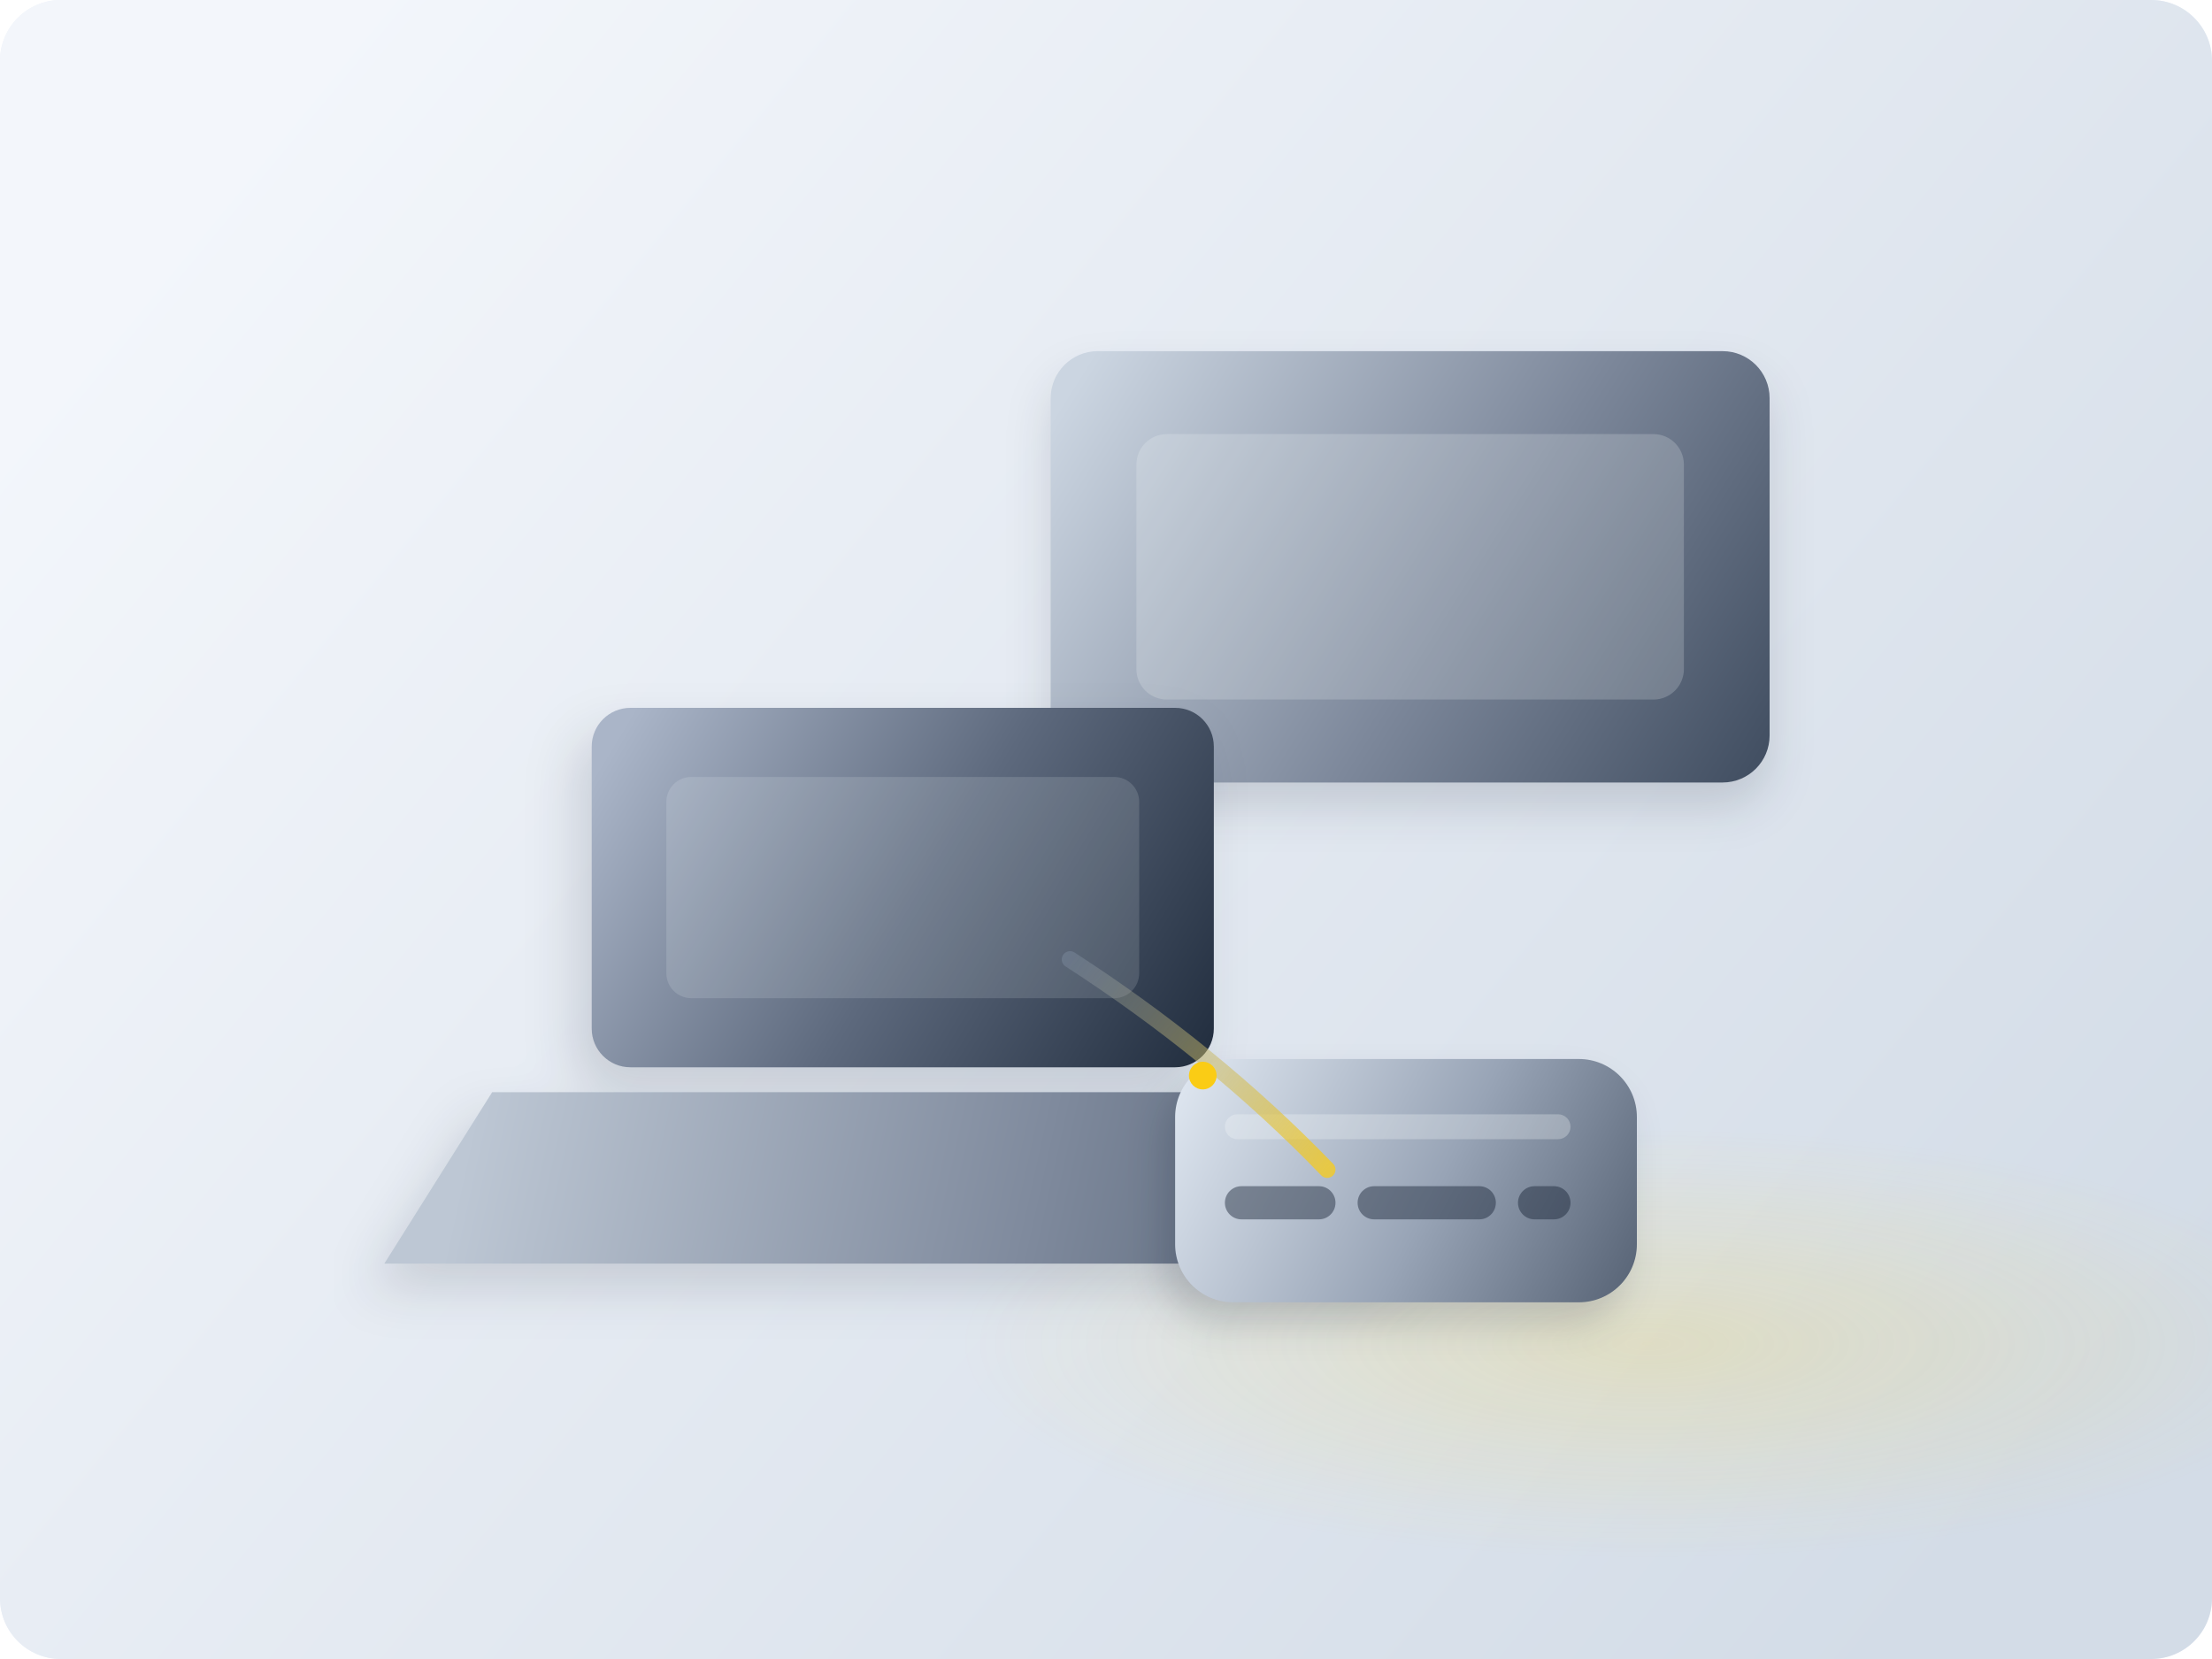
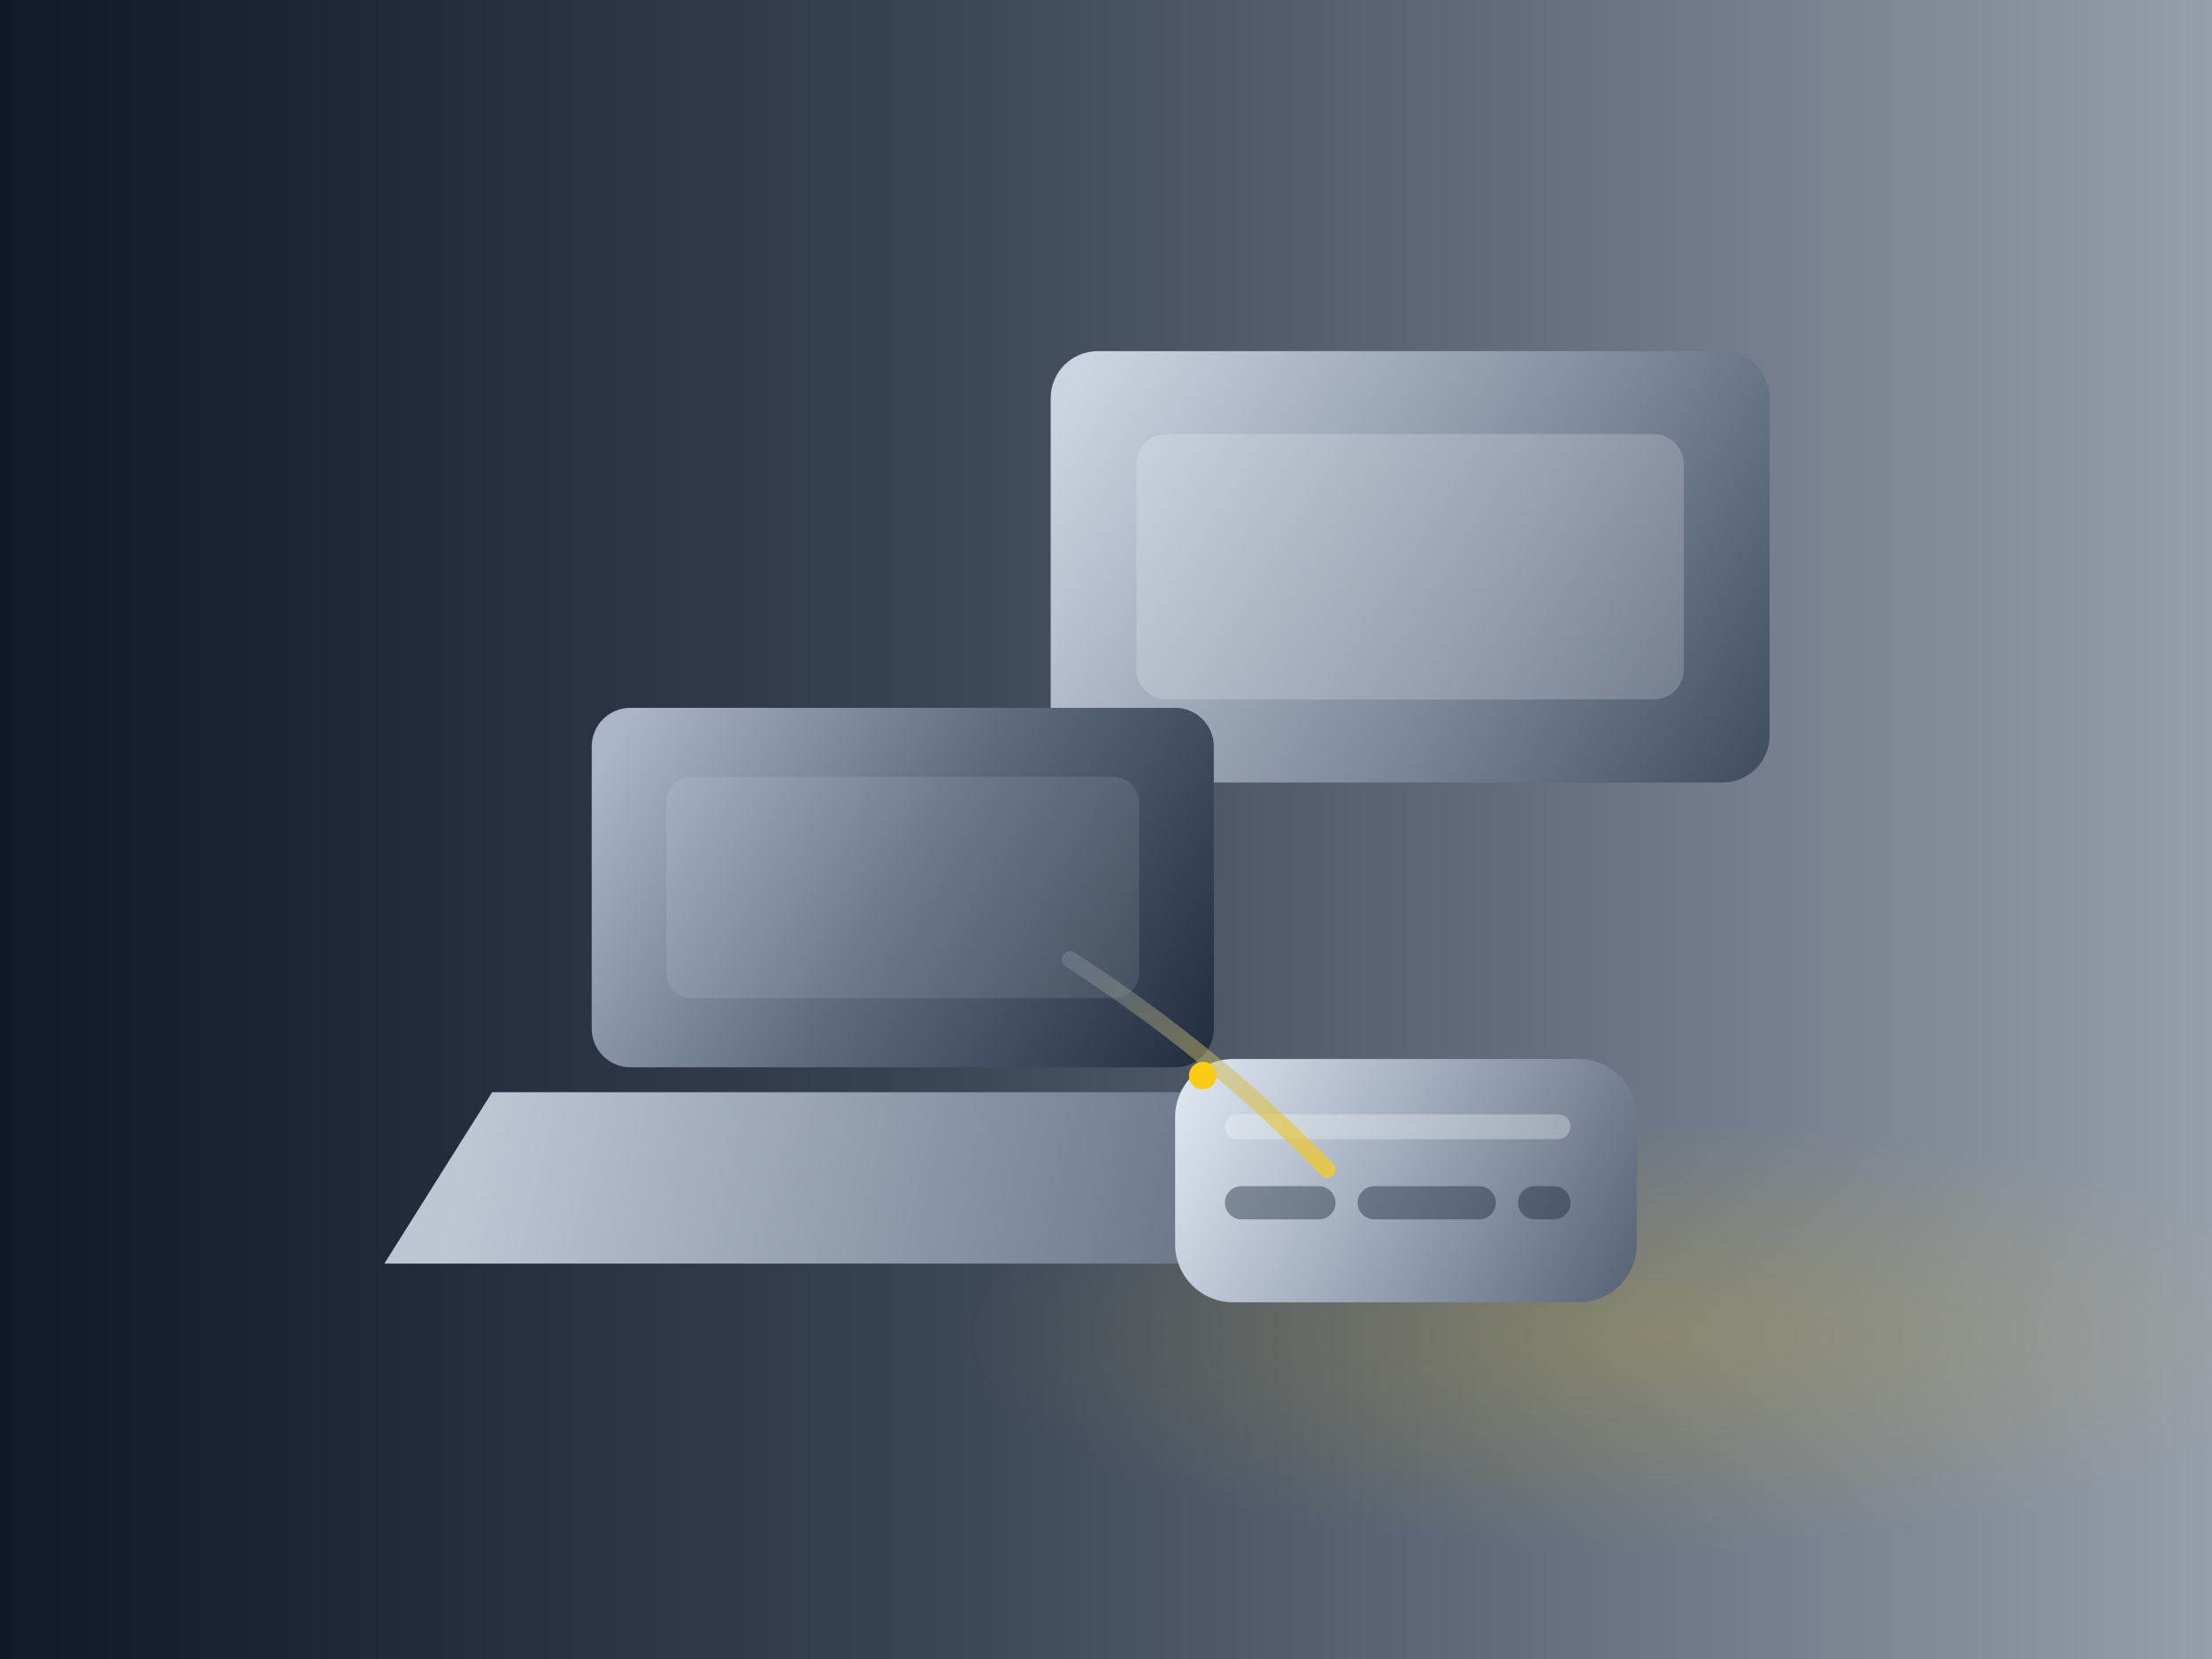
- <svg xmlns="http://www.w3.org/2000/svg" width="1600" height="1200" viewBox="0 0 1600 1200" fill="none">
-   <rect width="1600" height="1200" rx="44" fill="#EEF3F9" />
-   <rect width="1600" height="1200" rx="44" fill="url(#bg)" />
-   <ellipse cx="1192" cy="972" rx="500" ry="156" fill="url(#deskGlow)" />
-   <g filter="url(#shadowMonitor)">
-     <rect x="760" y="254" width="520" height="312" rx="34" fill="url(#monitor)" />
-     <rect x="822" y="314" width="396" height="192" rx="22" fill="#F8FAFC" fill-opacity="0.2" />
-   </g>
-   <g filter="url(#shadowLaptop)">
-     <path d="M356 790H948L1026 914H278L356 790Z" fill="url(#laptopBase)" />
-     <rect x="428" y="512" width="450" height="260" rx="28" fill="url(#laptopScreen)" />
-     <rect x="482" y="562" width="342" height="160" rx="18" fill="#F8FAFC" fill-opacity="0.14" />
-   </g>
-   <g filter="url(#shadowHub)">
-     <rect x="850" y="766" width="334" height="176" rx="42" fill="url(#hub)" />
-     <rect x="886" y="806" width="250" height="18" rx="9" fill="#F8FAFC" fill-opacity="0.28" />
-     <rect x="886" y="858" width="80" height="24" rx="12" fill="#162133" fill-opacity="0.44" />
-     <rect x="982" y="858" width="100" height="24" rx="12" fill="#162133" fill-opacity="0.44" />
-     <rect x="1098" y="858" width="38" height="24" rx="12" fill="#162133" fill-opacity="0.44" />
-   </g>
-   <path d="M960 846C904 788 842 738 774 694" stroke="url(#cable)" stroke-width="12" stroke-linecap="round" />
-   <circle cx="870" cy="778" r="10" fill="#FACC15" />
+ <svg xmlns="http://www.w3.org/2000/svg" id="Layer_1" version="1.1" viewBox="0 0 1600 1200">
  <defs>
-     <linearGradient id="bg" x1="176" y1="96" x2="1426" y2="1128" gradientUnits="userSpaceOnUse">
-       <stop stop-color="#F3F6FB" />
-       <stop offset="1" stop-color="#D3DCE7" />
+     <style>
+       .st0 {
+         fill: url(#linear-gradient2);
+       }
+ 
+       .st1 {
+         fill: url(#linear-gradient1);
+       }
+ 
+       .st2 {
+         fill: url(#linear-gradient3);
+       }
+ 
+       .st3 {
+         fill: url(#linear-gradient4);
+       }
+ 
+       .st4 {
+         fill: #facc15;
+       }
+ 
+       .st5 {
+         fill-opacity: .1;
+       }
+ 
+       .st5, .st6, .st7 {
+         fill: #f8fafc;
+       }
+ 
+       .st6 {
+         fill-opacity: .2;
+       }
+ 
+       .st7 {
+         fill-opacity: .3;
+       }
+ 
+       .st8 {
+         fill: url(#radial-gradient);
+       }
+ 
+       .st9 {
+         fill: url(#linear-gradient);
+       }
+ 
+       .st10 {
+         fill: none;
+         stroke: url(#linear-gradient5);
+         stroke-linecap: round;
+         stroke-width: 12px;
+       }
+ 
+       .st11 {
+         fill: #162133;
+         fill-opacity: .4;
+       }
+     </style>
+     <linearGradient id="linear-gradient" x1="0" y1="600" x2="1600" y2="600" gradientUnits="userSpaceOnUse">
+       <stop offset="0" stop-color="#111827" />
+       <stop offset=".4" stop-color="#364152" />
+       <stop offset="1" stop-color="#969eaa" />
    </linearGradient>
-     <radialGradient id="deskGlow" cx="0" cy="0" r="1" gradientUnits="userSpaceOnUse" gradientTransform="translate(1192 972) rotate(90) scale(156 500)">
-       <stop stop-color="#FACC15" stop-opacity="0.18" />
-       <stop offset="1" stop-color="#FACC15" stop-opacity="0" />
+     <radialGradient id="radial-gradient" cx="492.3" cy="941" fx="492.3" fy="941" r="1" gradientTransform="translate(-469314 -75834) rotate(90) scale(156 -500)" gradientUnits="userSpaceOnUse">
+       <stop offset="0" stop-color="#facc15" stop-opacity=".2" />
+       <stop offset="1" stop-color="#facc15" stop-opacity="0" />
    </radialGradient>
-     <linearGradient id="monitor" x1="784" y1="266" x2="1260" y2="566" gradientUnits="userSpaceOnUse">
-       <stop stop-color="#CBD5E1" />
-       <stop offset="0.56" stop-color="#7D889B" />
+     <linearGradient id="linear-gradient1" x1="786.1" y1="937.4" x2="1262.1" y2="637.4" gradientTransform="translate(0 1200) scale(1 -1)" gradientUnits="userSpaceOnUse">
+       <stop offset="0" stop-color="#cbd5e1" />
+       <stop offset=".6" stop-color="#7d889b" />
      <stop offset="1" stop-color="#435063" />
    </linearGradient>
-     <linearGradient id="laptopBase" x1="346" y1="790" x2="1012" y2="936" gradientUnits="userSpaceOnUse">
-       <stop stop-color="#BDC7D4" />
-       <stop offset="0.6" stop-color="#7F8A9D" />
+     <linearGradient id="linear-gradient2" x1="345.3" y1="406.7" x2="1011.3" y2="260.7" gradientTransform="translate(0 1200) scale(1 -1)" gradientUnits="userSpaceOnUse">
+       <stop offset="0" stop-color="#bdc7d4" />
+       <stop offset=".6" stop-color="#7f8a9d" />
      <stop offset="1" stop-color="#536072" />
    </linearGradient>
-     <linearGradient id="laptopScreen" x1="452" y1="524" x2="862" y2="772" gradientUnits="userSpaceOnUse">
-       <stop stop-color="#AAB5C8" />
-       <stop offset="0.52" stop-color="#5D697D" />
+     <linearGradient id="linear-gradient3" x1="453.6" y1="678.6" x2="863.6" y2="430.6" gradientTransform="translate(0 1200) scale(1 -1)" gradientUnits="userSpaceOnUse">
+       <stop offset="0" stop-color="#aab5c8" />
+       <stop offset=".5" stop-color="#5d697d" />
      <stop offset="1" stop-color="#243041" />
    </linearGradient>
-     <linearGradient id="hub" x1="862" y1="776" x2="1184" y2="942" gradientUnits="userSpaceOnUse">
-       <stop stop-color="#DCE4EE" />
-       <stop offset="0.54" stop-color="#98A4B6" />
+     <linearGradient id="linear-gradient4" x1="862.8" y1="425.5" x2="1184.8" y2="259.5" gradientTransform="translate(0 1200) scale(1 -1)" gradientUnits="userSpaceOnUse">
+       <stop offset="0" stop-color="#dce4ee" />
+       <stop offset=".5" stop-color="#98a4b6" />
      <stop offset="1" stop-color="#566274" />
    </linearGradient>
-     <linearGradient id="cable" x1="960" y1="846" x2="774" y2="694" gradientUnits="userSpaceOnUse">
-       <stop stop-color="#FACC15" stop-opacity="0.74" />
-       <stop offset="1" stop-color="#94A3B8" stop-opacity="0.28" />
+     <linearGradient id="linear-gradient5" x1="962.2" y1="356.7" x2="776.2" y2="508.7" gradientTransform="translate(0 1200) scale(1 -1)" gradientUnits="userSpaceOnUse">
+       <stop offset="0" stop-color="#facc15" stop-opacity=".7" />
+       <stop offset="1" stop-color="#94a3b8" stop-opacity=".3" />
    </linearGradient>
-     <filter id="shadowMonitor" x="728" y="232" width="596" height="386" filterUnits="userSpaceOnUse" color-interpolation-filters="sRGB">
-       <feFlood flood-opacity="0" result="BackgroundImageFix" />
-       <feColorMatrix in="SourceAlpha" type="matrix" values="0 0 0 0 0 0 0 0 0 0 0 0 0 0 0 0 0 0 127 0" result="hardAlpha" />
-       <feOffset dy="18" />
-       <feGaussianBlur stdDeviation="16" />
-       <feColorMatrix type="matrix" values="0 0 0 0 0.059 0 0 0 0 0.09 0 0 0 0 0.161 0 0 0 0.14 0" />
-       <feBlend mode="normal" in2="BackgroundImageFix" result="effect1_dropShadow" />
-       <feBlend mode="normal" in="SourceGraphic" in2="effect1_dropShadow" result="shape" />
-     </filter>
-     <filter id="shadowLaptop" x="242" y="488" width="820" height="482" filterUnits="userSpaceOnUse" color-interpolation-filters="sRGB">
-       <feFlood flood-opacity="0" result="BackgroundImageFix" />
-       <feColorMatrix in="SourceAlpha" type="matrix" values="0 0 0 0 0 0 0 0 0 0 0 0 0 0 0 0 0 0 127 0" result="hardAlpha" />
-       <feOffset dx="-12" dy="18" />
-       <feGaussianBlur stdDeviation="18" />
-       <feColorMatrix type="matrix" values="0 0 0 0 0.059 0 0 0 0 0.09 0 0 0 0 0.161 0 0 0 0.14 0" />
-       <feBlend mode="normal" in2="BackgroundImageFix" result="effect1_dropShadow" />
-       <feBlend mode="normal" in="SourceGraphic" in2="effect1_dropShadow" result="shape" />
-     </filter>
-     <filter id="shadowHub" x="816" y="744" width="404" height="242" filterUnits="userSpaceOnUse" color-interpolation-filters="sRGB">
-       <feFlood flood-opacity="0" result="BackgroundImageFix" />
-       <feColorMatrix in="SourceAlpha" type="matrix" values="0 0 0 0 0 0 0 0 0 0 0 0 0 0 0 0 0 0 127 0" result="hardAlpha" />
-       <feOffset dx="-8" dy="16" />
-       <feGaussianBlur stdDeviation="13" />
-       <feColorMatrix type="matrix" values="0 0 0 0 0.059 0 0 0 0 0.09 0 0 0 0 0.161 0 0 0 0.16 0" />
-       <feBlend mode="normal" in2="BackgroundImageFix" result="effect1_dropShadow" />
-       <feBlend mode="normal" in="SourceGraphic" in2="effect1_dropShadow" result="shape" />
-     </filter>
  </defs>
+   <rect class="st9" width="1600" height="1200" />
+   <ellipse class="st8" cx="1192" cy="972" rx="500" ry="156" />
+   <g>
+     <rect class="st1" x="760" y="254" width="520" height="312" rx="34" ry="34" />
+     <rect class="st6" x="822" y="314" width="396" height="192" rx="22" ry="22" />
+   </g>
+   <g>
+     <path class="st0" d="M356,790h592l78,124H278l78-124Z" />
+     <rect class="st2" x="428" y="512" width="450" height="260" rx="28" ry="28" />
+     <rect class="st5" x="482" y="562" width="342" height="160" rx="18" ry="18" />
+   </g>
+   <g>
+     <rect class="st3" x="850" y="766" width="334" height="176" rx="42" ry="42" />
+     <path class="st7" d="M895,806h232c5,0,9,4,9,9h0c0,5-4,9-9,9h-232c-5,0-9-4-9-9h0c0-5,4-9,9-9Z" />
+     <path class="st11" d="M898,858h56c6.6,0,12,5.4,12,12h0c0,6.6-5.4,12-12,12h-56c-6.6,0-12-5.4-12-12h0c0-6.6,5.4-12,12-12Z" />
+     <path class="st11" d="M994,858h76c6.6,0,12,5.4,12,12h0c0,6.6-5.4,12-12,12h-76c-6.6,0-12-5.4-12-12h0c0-6.6,5.4-12,12-12Z" />
+     <path class="st11" d="M1110,858h14c6.6,0,12,5.4,12,12h0c0,6.6-5.4,12-12,12h-14c-6.6,0-12-5.4-12-12h0c0-6.6,5.4-12,12-12Z" />
+   </g>
+   <path class="st10" d="M960,846c-56-58-118-108-186-152" />
+   <circle class="st4" cx="870" cy="778" r="10" />
</svg>
